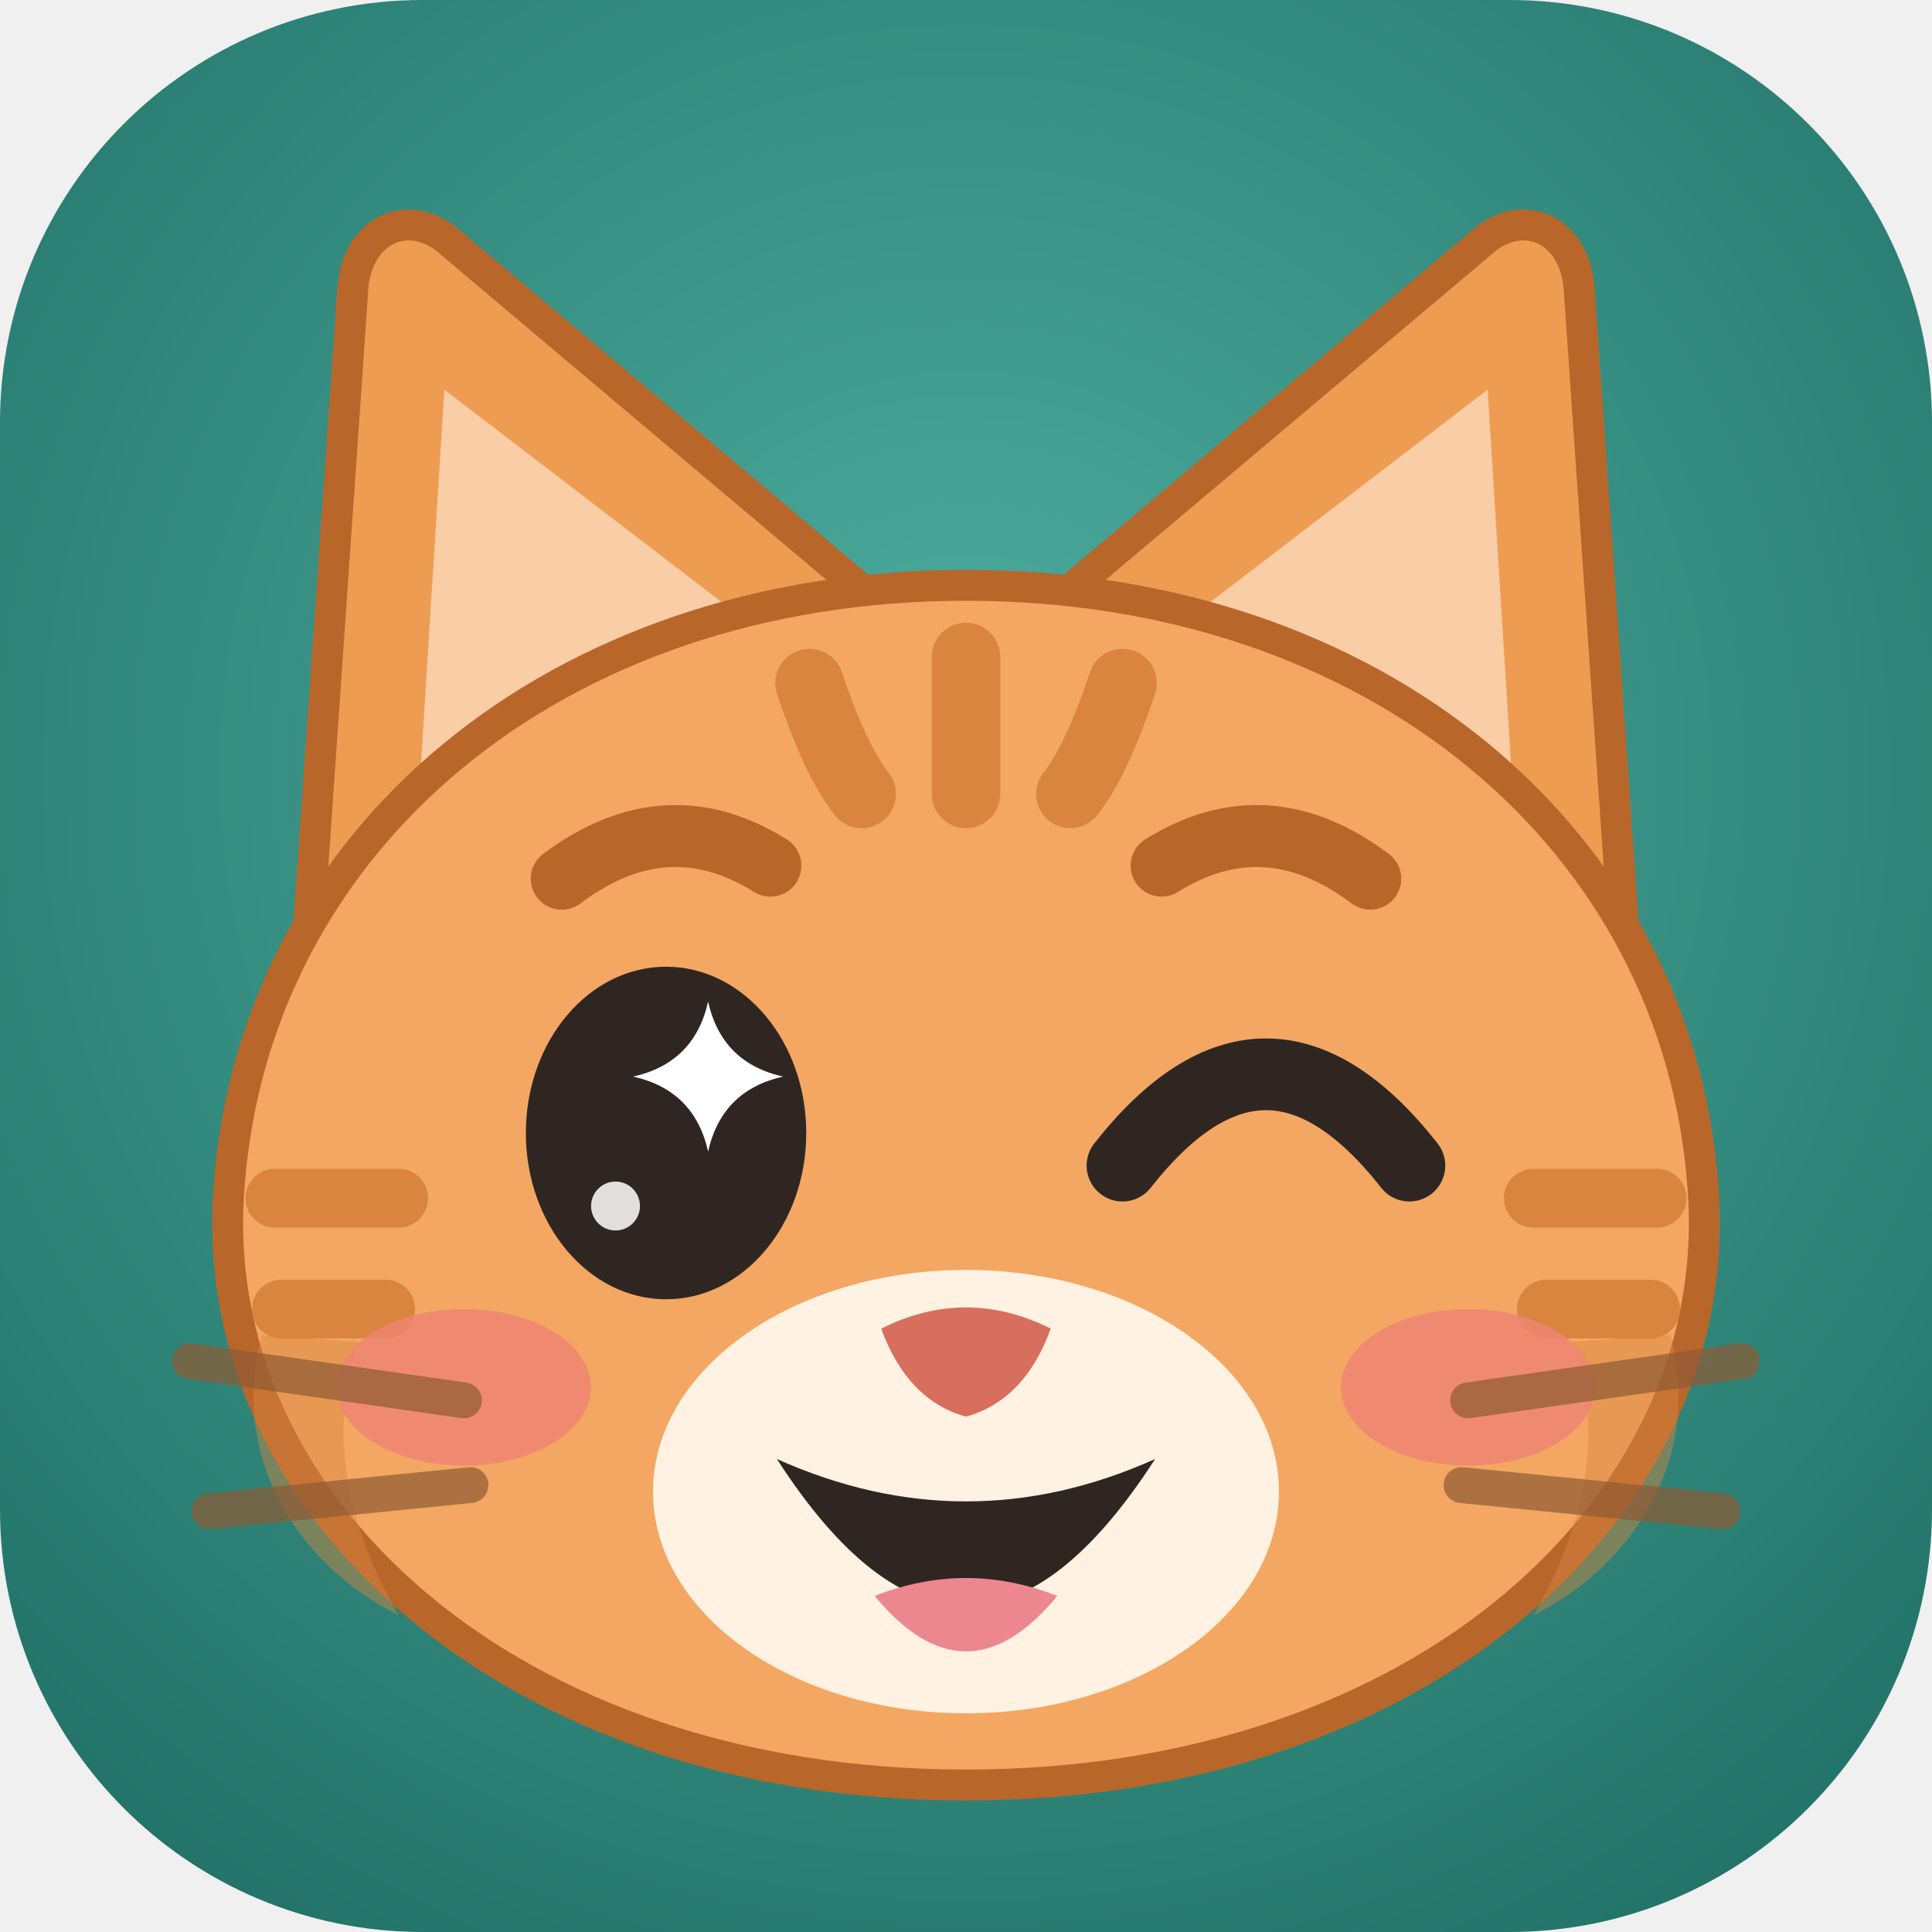
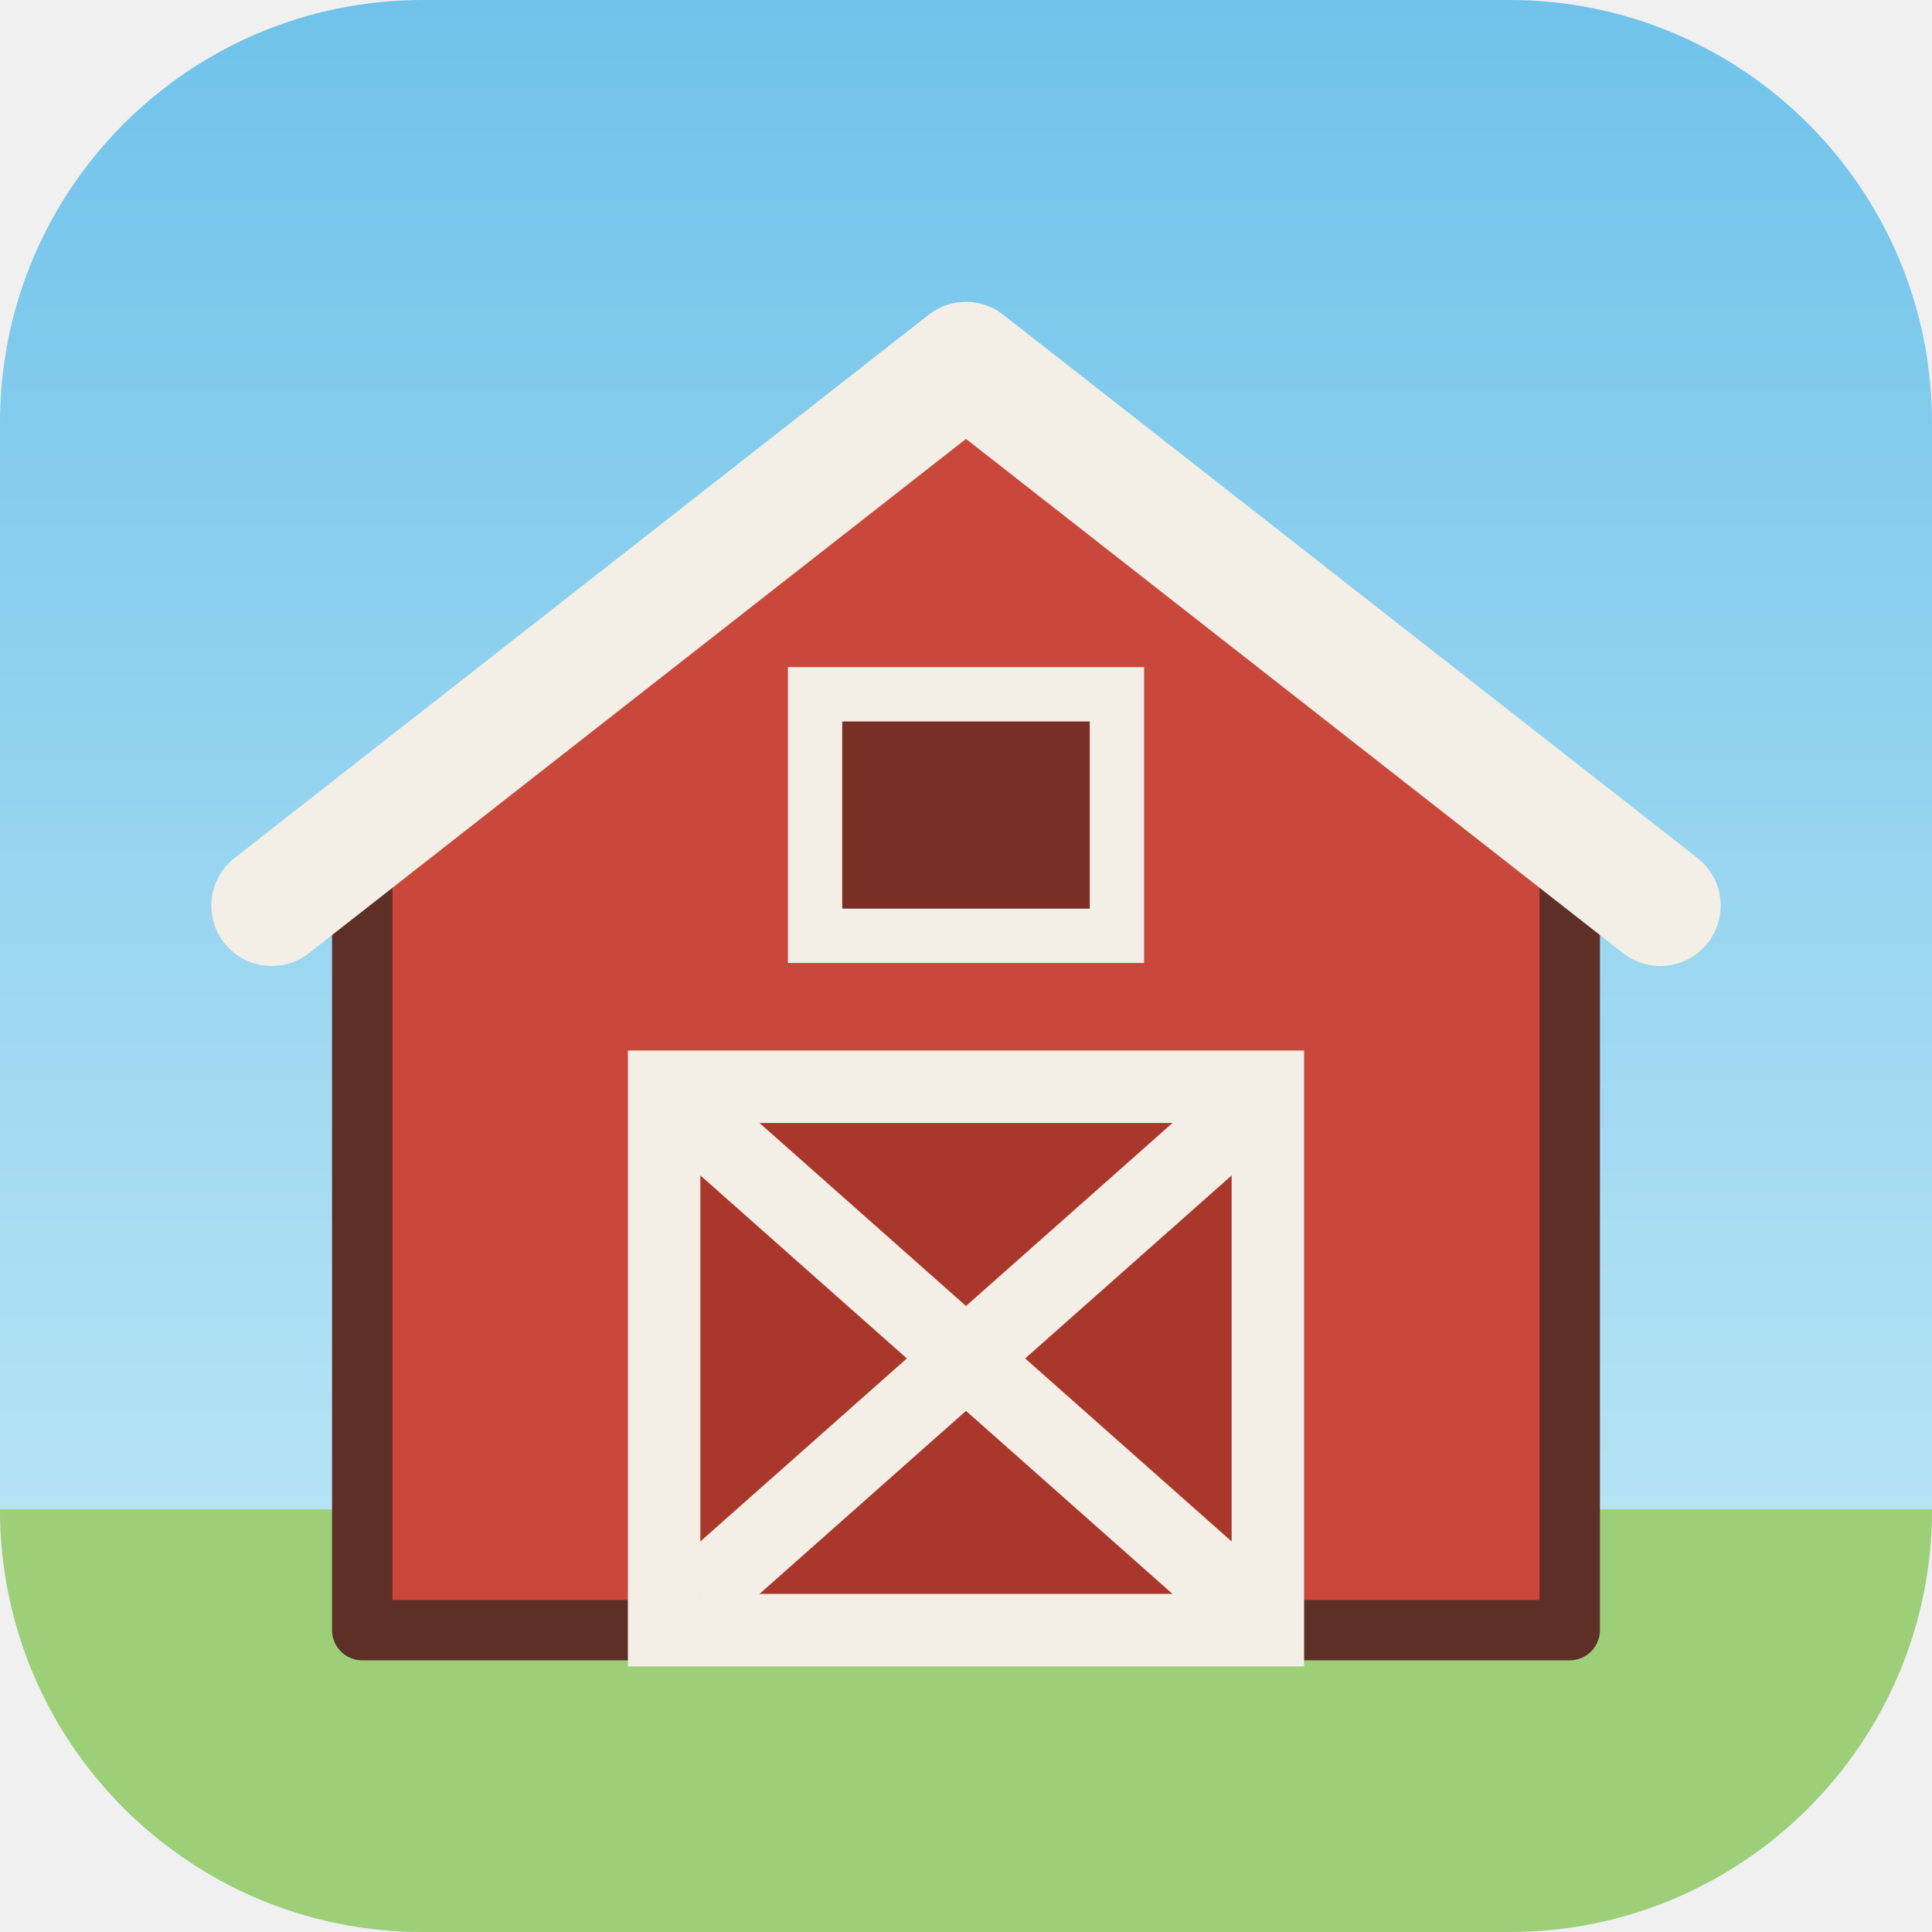
<svg xmlns="http://www.w3.org/2000/svg" viewBox="0 0 64 64">
  <defs>
-     <radialGradient id="pt-fav-bg" cx="50%" cy="40%" r="75%">
-       <stop offset="0" stop-color="#4DAE9F" />
-       <stop offset="1" stop-color="#1F6E64" />
-     </radialGradient>
+     <linearGradient id="pt-fav-sky" x1="0" y1="0" x2="0" y2="1">
+       <stop offset="0" stop-color="#6FC2EA" />
+       <stop offset="1" stop-color="#C9ECF7" />
+     </linearGradient>
  </defs>
-   <rect width="64" height="64" rx="14" fill="url(#pt-fav-bg)" />
-   <g transform="translate(-2.56 -0.7) scale(1.08)">
-     <path d="M11.8 29.6 L13.2 9.4 C13.4 7.6 15 7 16.2 8.1 L29.6 19.4 Z" fill="#EE9C52" stroke="#B9662B" stroke-width="0.95" stroke-linejoin="round" />
-     <path d="M52.2 29.6 L50.8 9.4 C50.6 7.6 49 7 47.8 8.1 L34.4 19.4 Z" fill="#EE9C52" stroke="#B9662B" stroke-width="0.95" stroke-linejoin="round" />
-     <path d="M15.2 25.4 L16 12.6 L25.4 19.8 Z" fill="#F9CDA6" />
-     <path d="M48.8 25.4 L48 12.6 L38.6 19.8 Z" fill="#F9CDA6" />
-     <path d="M32 18.6 C44.6 18.6 53.8 26.4 54.6 37 C55.4 46.8 46 55.4 32 55.4 C18 55.4 8.6 46.8 9.4 37 C10.2 26.4 19.4 18.6 32 18.6 Z" fill="#F3A762" stroke="#B9662B" stroke-width="0.95" stroke-linejoin="round" />
-     <path d="M10.4 41.6 C9.4 45.2 11.4 48.6 14.6 50.2 C13 47.4 12.4 44.6 13.4 41.8 Z" fill="#D9843F" opacity="0.45" />
-     <path d="M53.6 41.6 C54.6 45.2 52.6 48.6 49.4 50.2 C51 47.4 51.6 44.6 50.6 41.8 Z" fill="#D9843F" opacity="0.45" />
-     <g stroke="#D9843F" stroke-width="2.1" stroke-linecap="round" fill="none">
-       <path d="M32 20.8 V25" />
-       <path d="M27.2 21.6 Q28 24 28.8 25" />
-       <path d="M36.8 21.6 Q36 24 35.2 25" />
-     </g>
-     <path d="M10.8 37.4 L14.6 37.4 M11 40.8 L14.2 40.8" stroke="#D9843F" stroke-width="1.8" stroke-linecap="round" fill="none" />
-     <path d="M53.2 37.4 L49.4 37.4 M53 40.8 L49.8 40.8" stroke="#D9843F" stroke-width="1.8" stroke-linecap="round" fill="none" />
-     <ellipse cx="16.6" cy="43.2" rx="3.9" ry="2.4" fill="#EF8572" opacity="0.85" />
-     <ellipse cx="47.4" cy="43.2" rx="3.9" ry="2.4" fill="#EF8572" opacity="0.85" />
-     <ellipse cx="32" cy="46.4" rx="9.6" ry="6.8" fill="#FFF2E2" />
-     <path d="M8.2 42.4 L16.6 43.6 M8.8 47 L16.8 46.2" stroke="#8F5A33" stroke-width="1.1" stroke-linecap="round" opacity="0.7" fill="none" />
-     <path d="M55.8 42.4 L47.4 43.6 M55.2 47 L47.2 46.2" stroke="#8F5A33" stroke-width="1.1" stroke-linecap="round" opacity="0.7" fill="none" />
-     <path d="M29.4 41.4 Q32 40.1 34.6 41.4 Q33.8 43.6 32 44.1 Q30.2 43.6 29.4 41.4 Z" fill="#D86E5E" />
-     <ellipse cx="22.8" cy="35.4" rx="4.3" ry="5.1" fill="#2F2622" />
-     <path d="M24.09 31.37 Q24.51 33.25 26.39 33.67 Q24.51 34.09 24.09 35.97 Q23.67 34.09 21.79 33.67 Q23.67 33.25 24.09 31.37 Z" fill="#fff" />
-     <circle cx="21.25" cy="37.64" r="0.75" fill="#fff" opacity="0.85" />
-     <path d="M36.8 36.4 Q41.2 30.8 45.6 36.4" stroke="#2F2622" stroke-width="2.2" stroke-linecap="round" fill="none" />
-     <g stroke="#B9662B" stroke-width="1.9" stroke-linecap="round" fill="none">
-       <path d="M19.6 27.6 Q22.8 25.2 26 27.2" />
-       <path d="M38 27.2 Q41.2 25.2 44.4 27.6" />
-     </g>
-     <path d="M26.2 45.4 Q32 54.4 37.8 45.4 Q32 48 26.2 45.4 Z" fill="#2F2622" />
-     <path d="M29.2 49.6 Q32 53 34.8 49.6 Q32 48.5 29.2 49.6 Z" fill="#EC8790" />
-   </g>
+   <rect width="64" height="64" rx="14" fill="url(#pt-fav-sky)" />
+   <path d="M0 50 H64 V50 A14 14 0 0 1 50 64 H14 A14 14 0 0 1 0 50 Z" fill="#9CCF78" />
+   <path d="M12 54 V28 L32 13 L52 28 V54 Z" fill="#C9483B" stroke="#5E2F26" stroke-width="2" stroke-linejoin="round" />
+   <path d="M9 30 L32 12 L55 30" stroke="#F3EFE6" stroke-width="4" stroke-linecap="round" stroke-linejoin="round" fill="none" />
+   <rect x="22" y="36" width="20" height="18" fill="#A9372C" stroke="#F3EFE6" stroke-width="2.4" />
+   <path d="M23.2 37.2 L40.8 52.8 M40.8 37.2 L23.2 52.8" stroke="#F3EFE6" stroke-width="2.6" />
+   <rect x="27" y="23" width="10" height="8" fill="#7A2F26" stroke="#F3EFE6" stroke-width="1.8" />
</svg>
